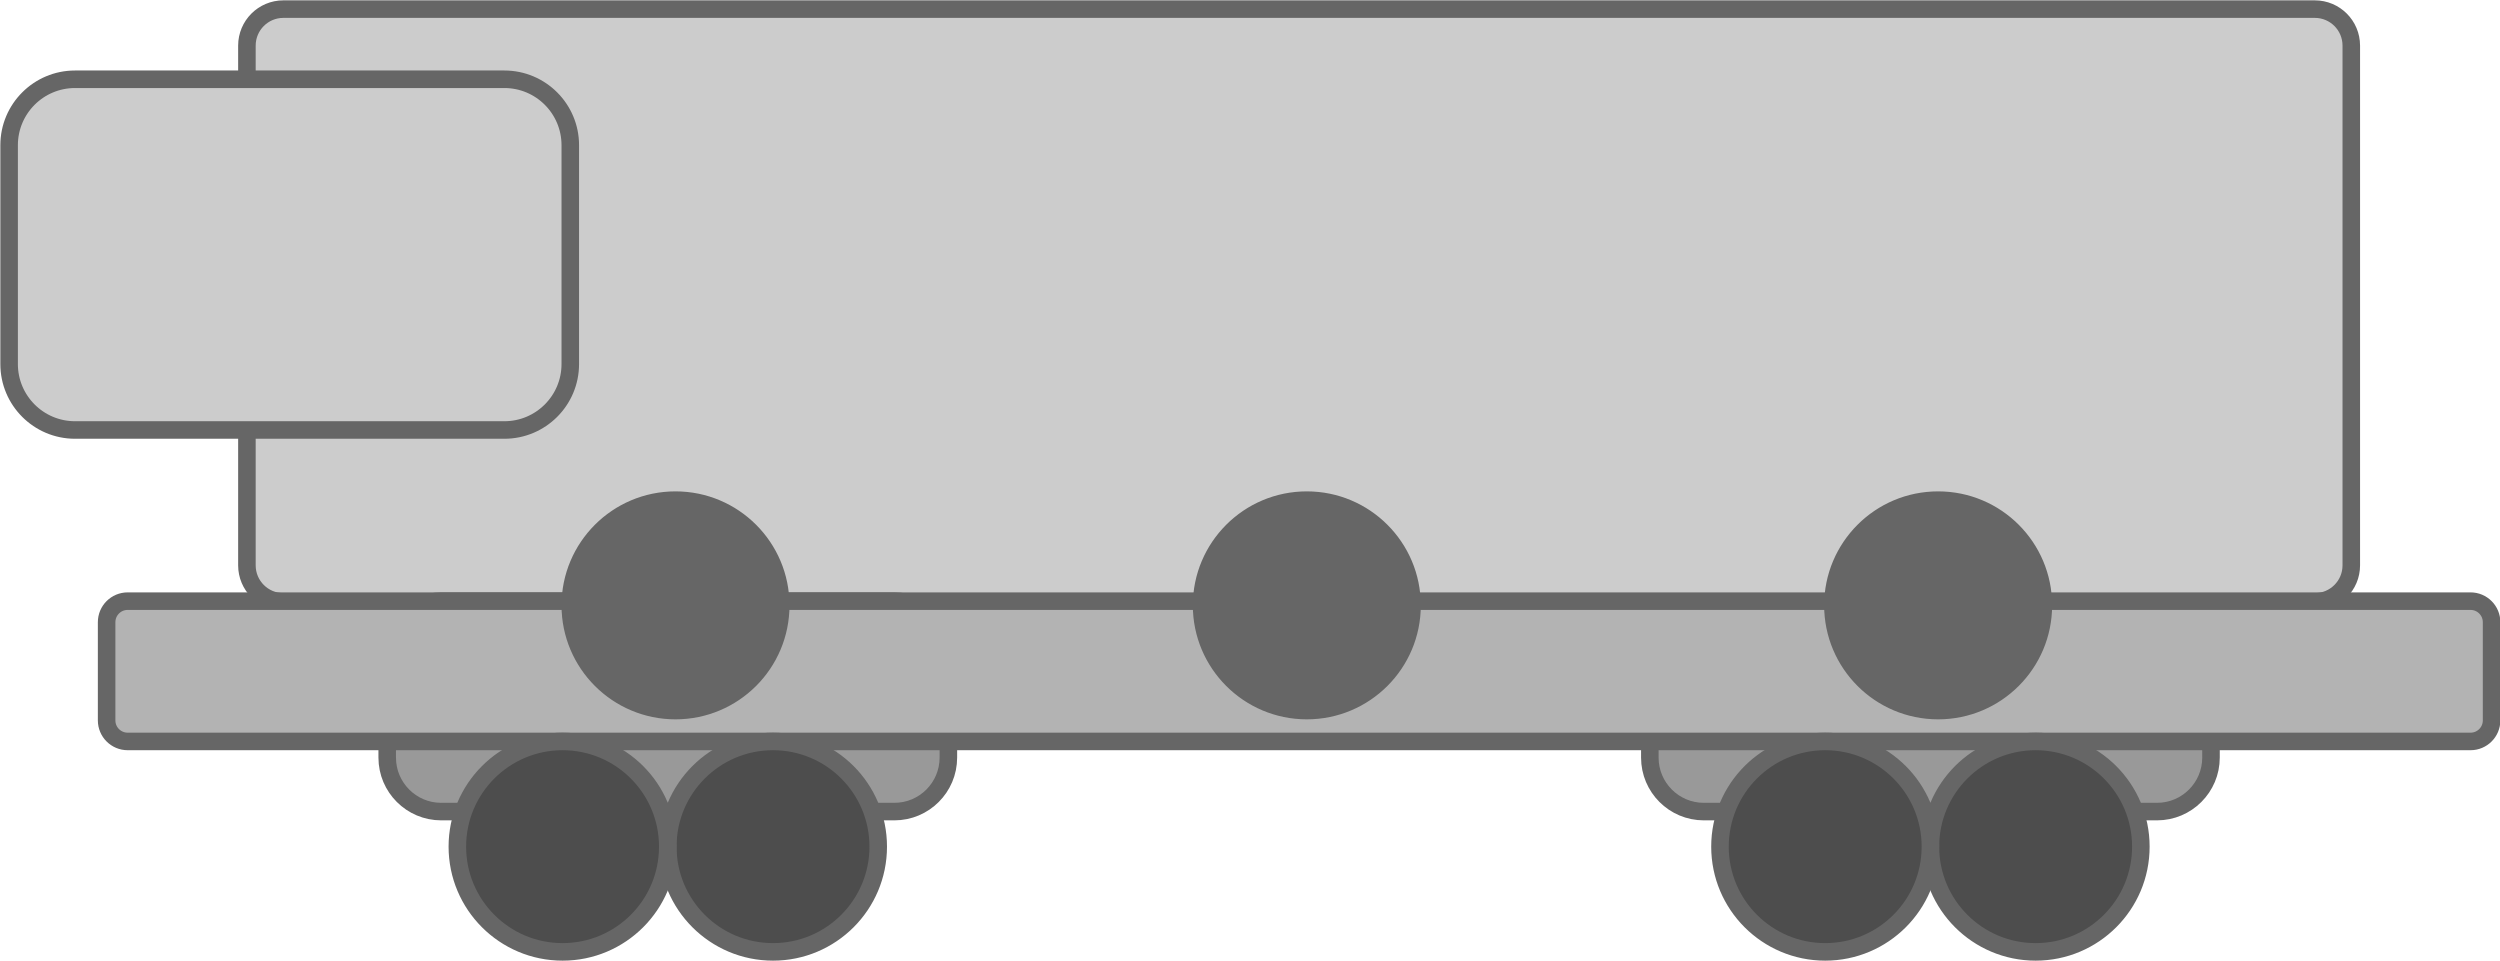
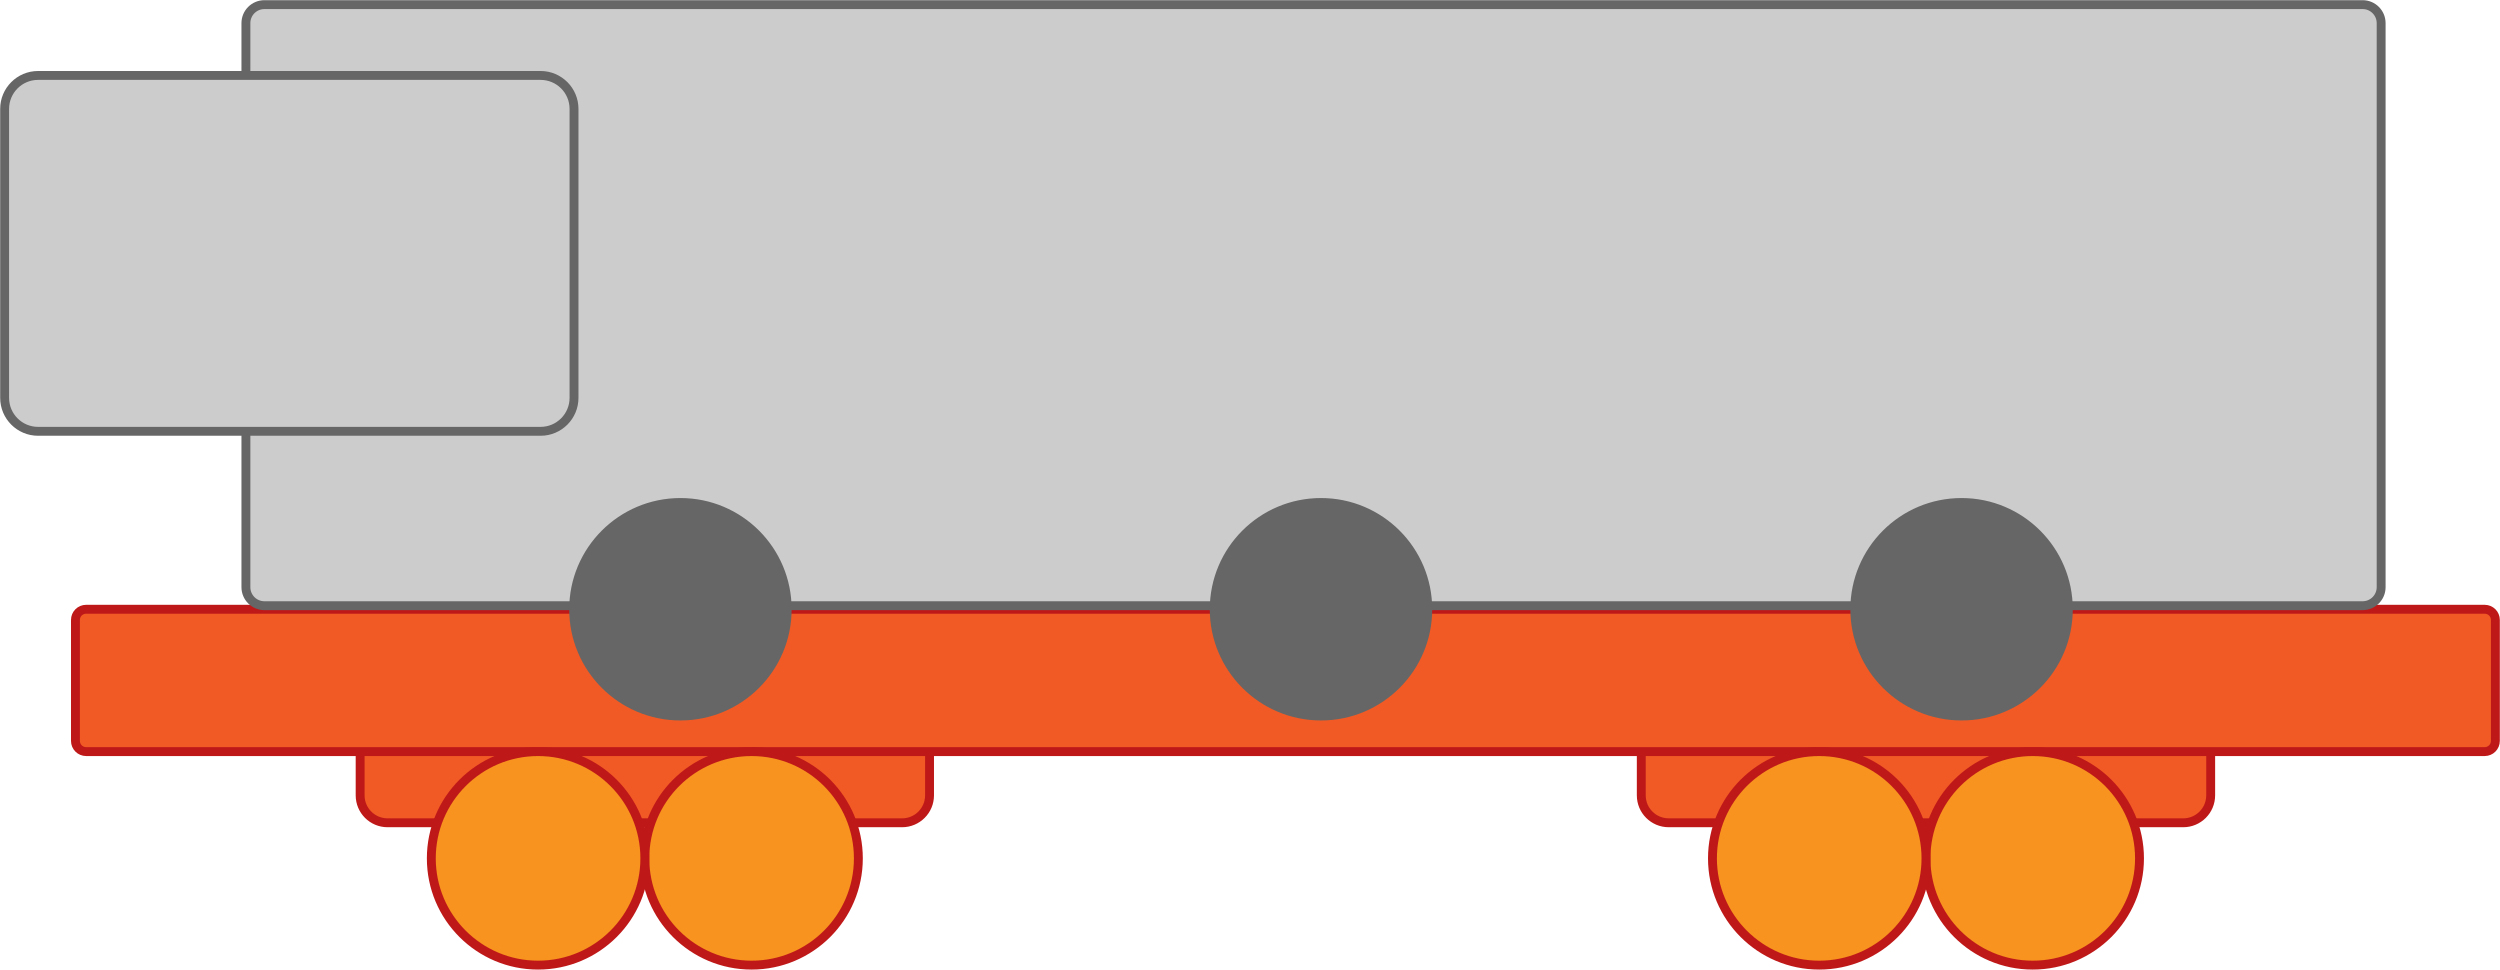
- <svg xmlns="http://www.w3.org/2000/svg" viewBox="0 0 35.64 13.7">
+ <svg xmlns="http://www.w3.org/2000/svg" viewBox="0 0 70.25 27.25">
  <defs>
-     <style>.cls-1{fill:#999;}.cls-1,.cls-2,.cls-3,.cls-4,.cls-5{stroke:#666;stroke-miterlimit:10;stroke-width:0.25px;}.cls-2{fill:#ccc;}.cls-3{fill:#b3b3b3;}.cls-4{fill:#4d4d4d;}.cls-5{fill:#666;}</style>
+     <style>.b3caae37-bf3f-457e-9652-b3bcd4c06244{fill:#f15a24;}.b3caae37-bf3f-457e-9652-b3bcd4c06244,.b75de559-0c0c-4b87-b6a6-ec6e18502d48{stroke:#bf1818;}.b3caae37-bf3f-457e-9652-b3bcd4c06244,.b75de559-0c0c-4b87-b6a6-ec6e18502d48,.bde2e81b-f674-490b-856d-800a96072464,.f0ff032e-5da9-4dee-87ea-67d69c643460{stroke-miterlimit:10;stroke-width:0.25px;}.b75de559-0c0c-4b87-b6a6-ec6e18502d48{fill:#f7931e;}.f0ff032e-5da9-4dee-87ea-67d69c643460{fill:#ccc;}.bde2e81b-f674-490b-856d-800a96072464,.f0ff032e-5da9-4dee-87ea-67d69c643460{stroke:#666;}.bde2e81b-f674-490b-856d-800a96072464{fill:#666;}</style>
  </defs>
-   <g id="Слой_2" data-name="Слой 2">
-     <g id="DKJskjd">
-       <rect class="cls-1" x="23.52" y="8.57" width="8" height="3" rx="0.77" />
-       <rect class="cls-2" x="3.52" y="0.13" width="30" height="8.45" rx="0.52" />
-       <rect class="cls-1" x="5.52" y="8.57" width="8" height="3" rx="0.77" />
-       <rect class="cls-3" x="1.52" y="8.57" width="34" height="2" rx="0.3" />
-       <circle class="cls-4" cx="11.02" cy="12.07" r="1.5" />
-       <circle class="cls-4" cx="8.02" cy="12.07" r="1.5" />
-       <circle class="cls-5" cx="9.63" cy="8.63" r="1.5" />
-       <circle class="cls-5" cx="18.63" cy="8.63" r="1.5" />
-       <circle class="cls-5" cx="27.63" cy="8.63" r="1.5" />
-       <circle class="cls-4" cx="29.02" cy="12.07" r="1.5" />
-       <circle class="cls-4" cx="26.02" cy="12.07" r="1.5" />
-       <rect class="cls-2" x="0.13" y="1.13" width="8" height="5" rx="0.94" />
+   <g id="afd9532e-80b9-4a0c-aeeb-185bd6b627e4" data-name="Слой 2">
+     <g id="a02fa5f3-61e0-4c9b-b0f0-224c5e65a8b1" data-name="Транспорт">
+       <g id="ac463a89-86ef-46a2-a4cc-2d5527c8579d" data-name="DKJskjd">
+         <rect class="b3caae37-bf3f-457e-9652-b3bcd4c06244" x="46.12" y="17.12" width="16" height="6" rx="0.77" />
+         <rect class="b3caae37-bf3f-457e-9652-b3bcd4c06244" x="10.12" y="17.12" width="16" height="6" rx="0.77" />
+         <rect class="b3caae37-bf3f-457e-9652-b3bcd4c06244" x="2.12" y="17.12" width="68" height="4" rx="0.3" />
+         <circle class="b75de559-0c0c-4b87-b6a6-ec6e18502d48" cx="21.12" cy="24.12" r="3" />
+         <circle class="b75de559-0c0c-4b87-b6a6-ec6e18502d48" cx="15.12" cy="24.12" r="3" />
+         <circle class="b75de559-0c0c-4b87-b6a6-ec6e18502d48" cx="57.12" cy="24.12" r="3" />
+         <circle class="b75de559-0c0c-4b87-b6a6-ec6e18502d48" cx="51.12" cy="24.12" r="3" />
+         <rect class="f0ff032e-5da9-4dee-87ea-67d69c643460" x="6.91" y="0.13" width="60" height="16.89" rx="0.52" />
+         <rect class="f0ff032e-5da9-4dee-87ea-67d69c643460" x="0.13" y="2.12" width="16" height="10" rx="0.94" />
+         <circle class="bde2e81b-f674-490b-856d-800a96072464" cx="19.12" cy="17.12" r="3" />
+         <circle class="bde2e81b-f674-490b-856d-800a96072464" cx="37.12" cy="17.12" r="3" />
+         <circle class="bde2e81b-f674-490b-856d-800a96072464" cx="55.12" cy="17.12" r="3" />
+       </g>
    </g>
  </g>
</svg>
